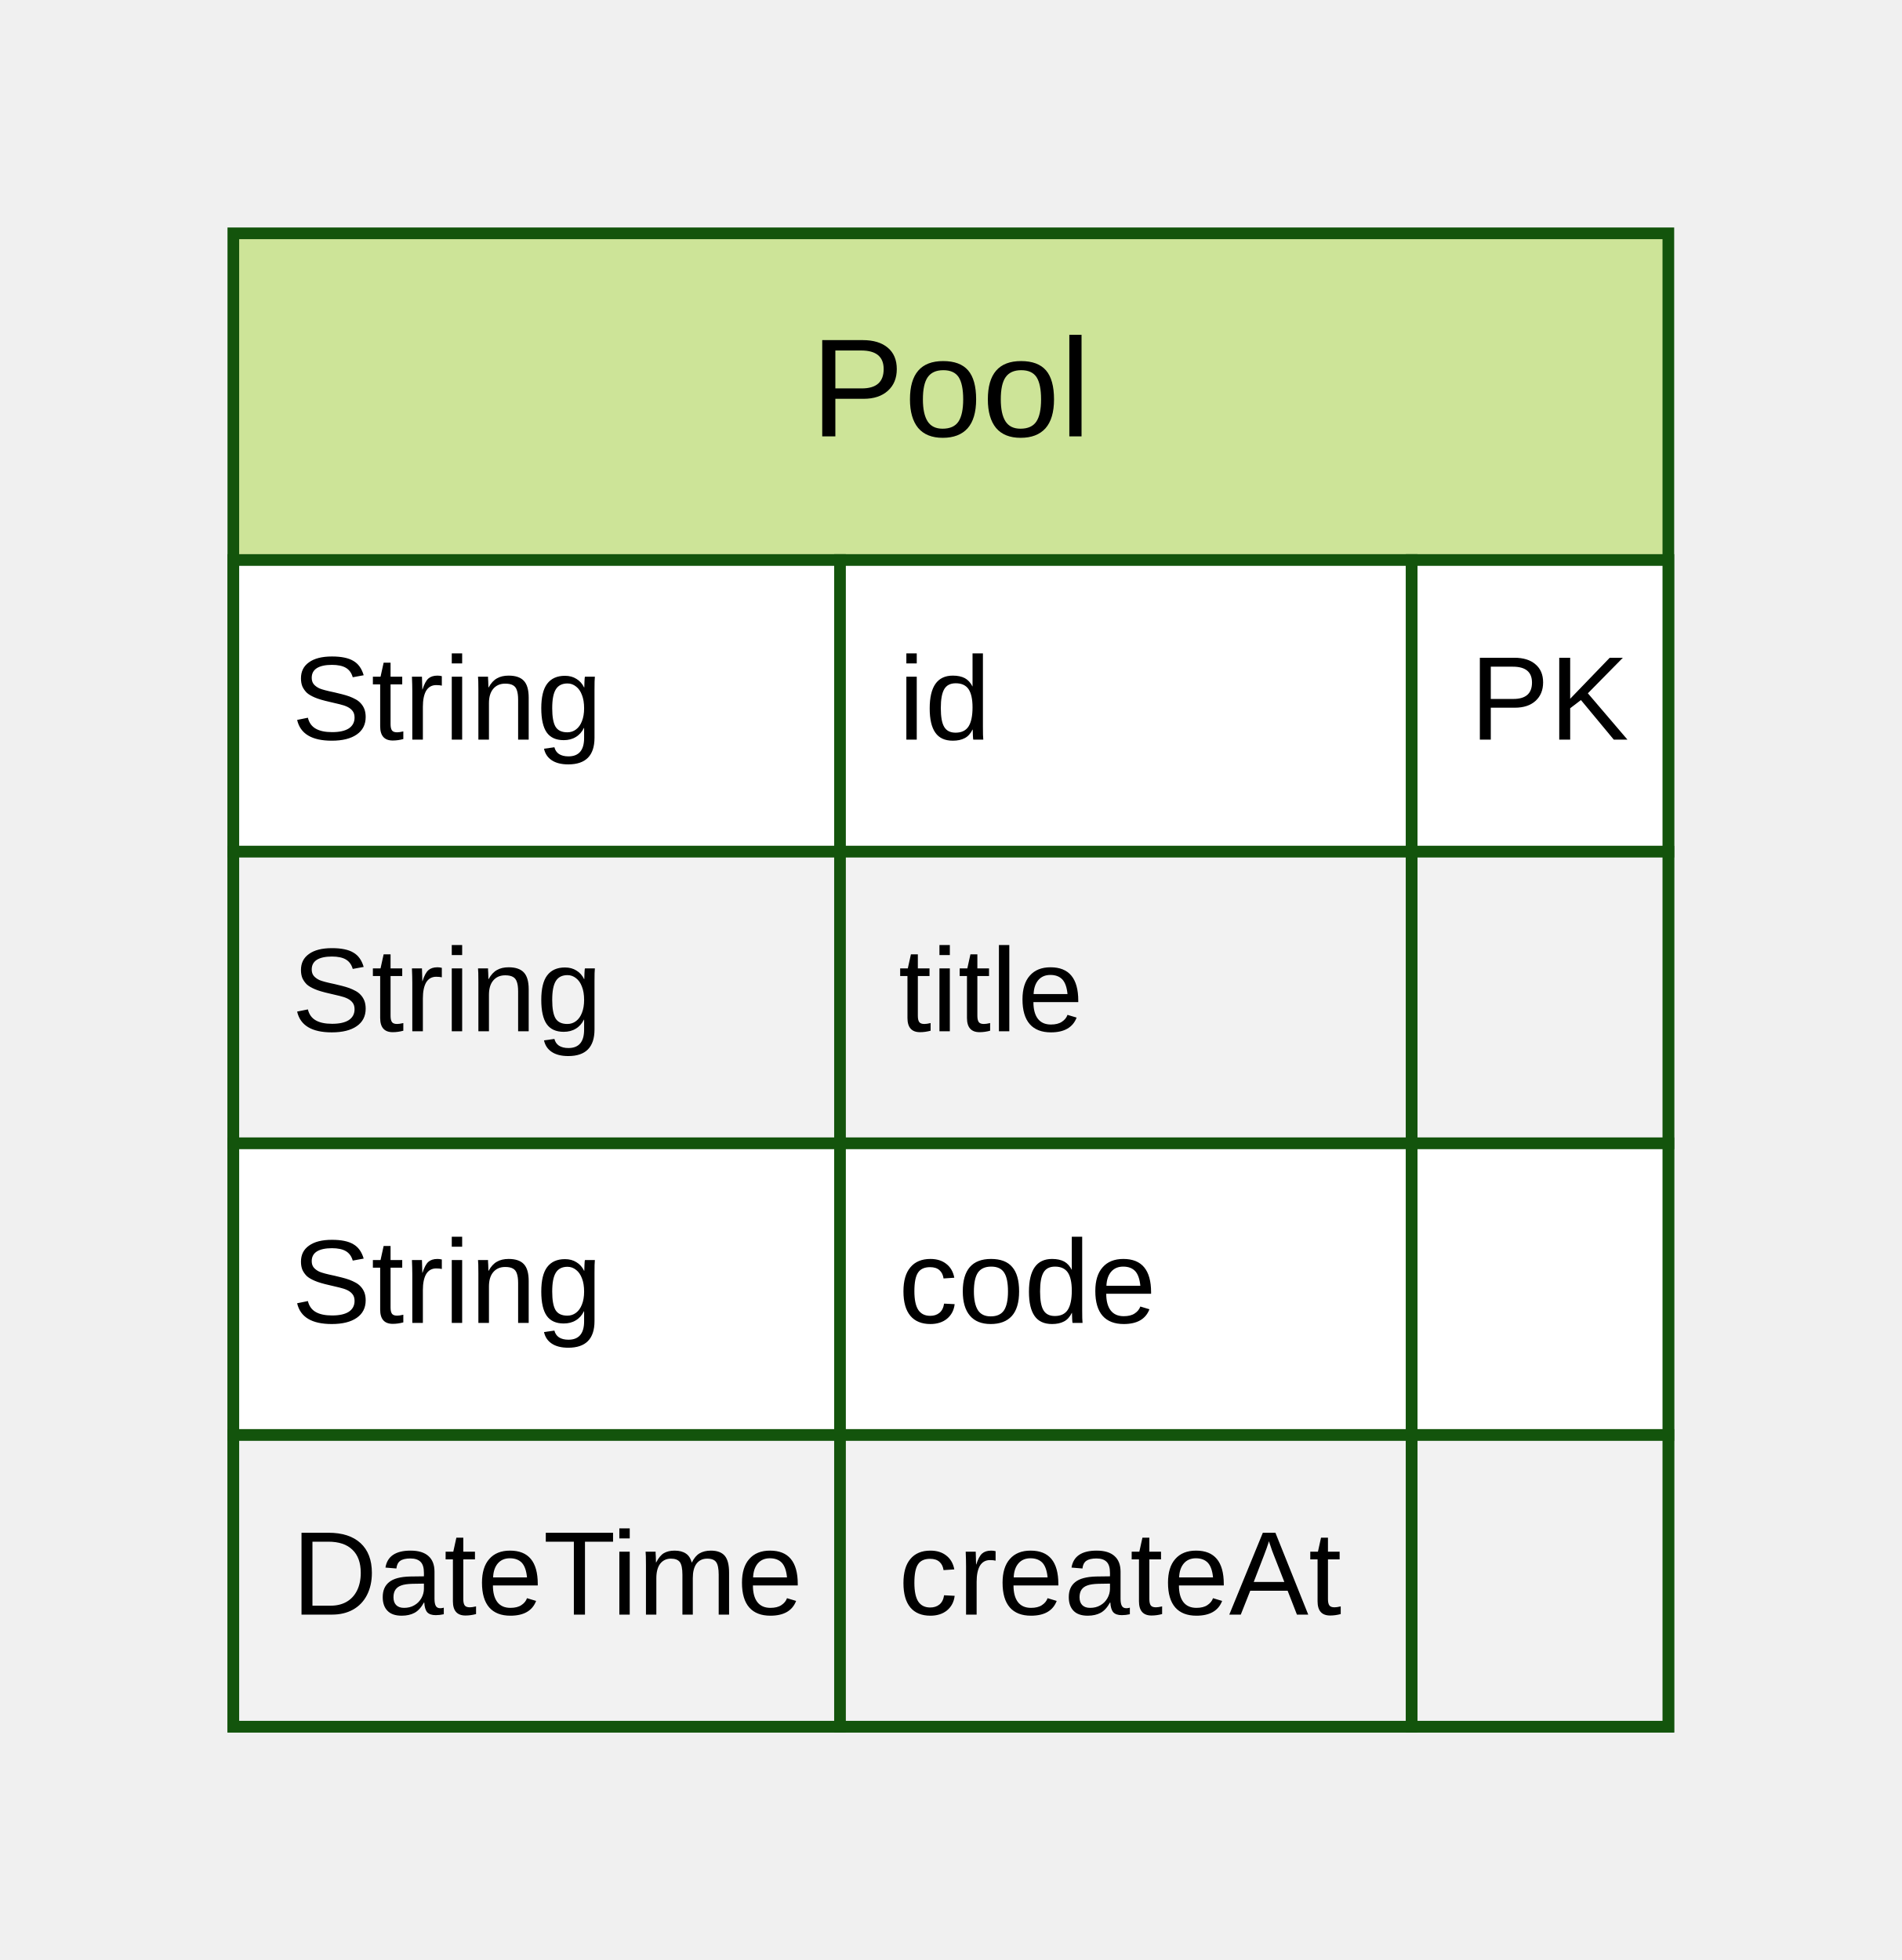
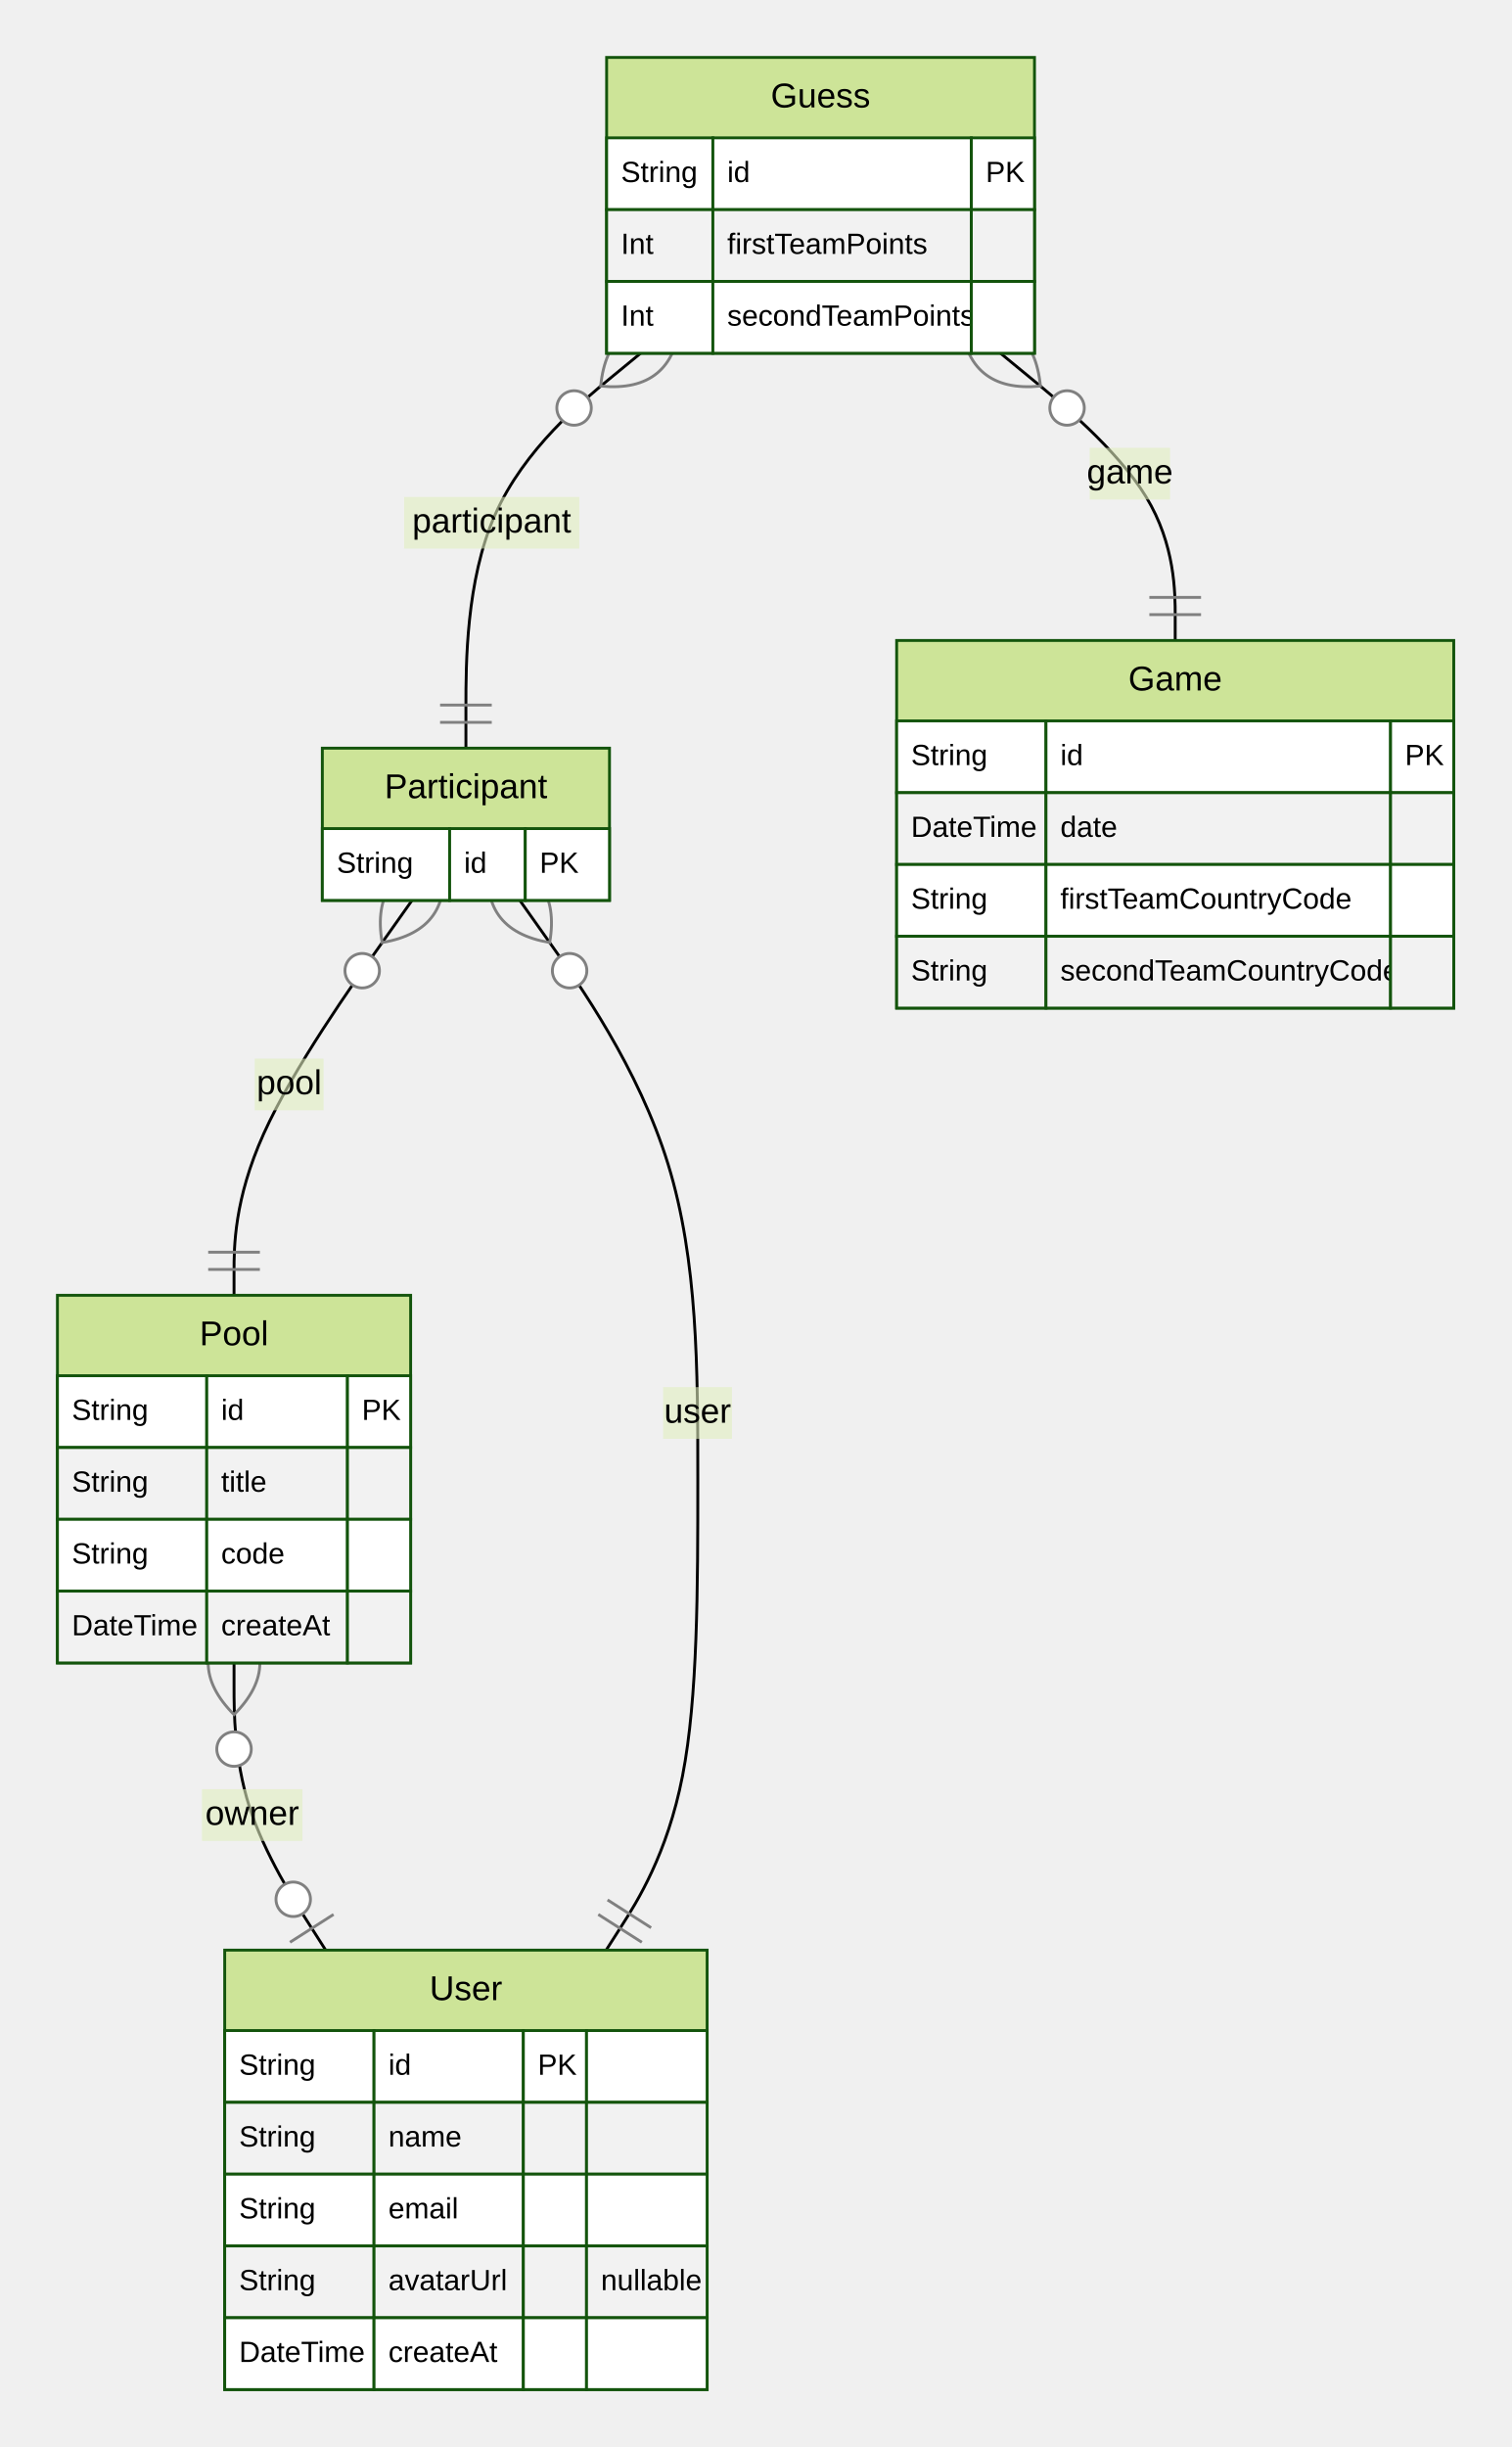
- <svg xmlns="http://www.w3.org/2000/svg" aria-labelledby="chart-title-mermaid-0 chart-desc-mermaid-0" role="img" viewBox="0 0 163 168" style="max-width: 163px; background-color: white;" width="100%" id="mermaid-0">
+ <svg xmlns="http://www.w3.org/2000/svg" aria-labelledby="chart-title-mermaid-0 chart-desc-mermaid-0" role="img" viewBox="0 0 526.25 852" style="max-width: 526.25px; background-color: white;" width="100%" id="mermaid-0">
  <style>#mermaid-0 {font-family:"trebuchet ms",verdana,arial,sans-serif;font-size:16px;fill:#000000;}#mermaid-0 .error-icon{fill:#552222;}#mermaid-0 .error-text{fill:#552222;stroke:#552222;}#mermaid-0 .edge-thickness-normal{stroke-width:2px;}#mermaid-0 .edge-thickness-thick{stroke-width:3.5px;}#mermaid-0 .edge-pattern-solid{stroke-dasharray:0;}#mermaid-0 .edge-pattern-dashed{stroke-dasharray:3;}#mermaid-0 .edge-pattern-dotted{stroke-dasharray:2;}#mermaid-0 .marker{fill:#000000;stroke:#000000;}#mermaid-0 .marker.cross{stroke:#000000;}#mermaid-0 svg{font-family:"trebuchet ms",verdana,arial,sans-serif;font-size:16px;}#mermaid-0 .entityBox{fill:#cde498;stroke:#13540c;}#mermaid-0 .attributeBoxOdd{fill:#ffffff;stroke:#13540c;}#mermaid-0 .attributeBoxEven{fill:#f2f2f2;stroke:#13540c;}#mermaid-0 .relationshipLabelBox{fill:hsl(78.158, 58.462%, 84.51%);opacity:0.7;background-color:hsl(78.158, 58.462%, 84.51%);}#mermaid-0 .relationshipLabelBox rect{opacity:0.5;}#mermaid-0 .relationshipLine{stroke:#000000;}#mermaid-0 :root{--mermaid-font-family:"trebuchet ms",verdana,arial,sans-serif;}</style>
  <g />
  <defs>
    <marker orient="auto" markerHeight="18" markerWidth="18" refY="9" refX="0" id="ONLY_ONE_START">
      <path d="M9,0 L9,18 M15,0 L15,18" fill="none" stroke="gray" />
    </marker>
  </defs>
  <defs>
    <marker orient="auto" markerHeight="18" markerWidth="18" refY="9" refX="18" id="ONLY_ONE_END">
      <path d="M3,0 L3,18 M9,0 L9,18" fill="none" stroke="gray" />
    </marker>
  </defs>
  <defs>
    <marker orient="auto" markerHeight="18" markerWidth="30" refY="9" refX="0" id="ZERO_OR_ONE_START">
      <circle r="6" cy="9" cx="21" fill="white" stroke="gray" />
      <path d="M9,0 L9,18" fill="none" stroke="gray" />
    </marker>
  </defs>
  <defs>
    <marker orient="auto" markerHeight="18" markerWidth="30" refY="9" refX="30" id="ZERO_OR_ONE_END">
      <circle r="6" cy="9" cx="9" fill="white" stroke="gray" />
      <path d="M21,0 L21,18" fill="none" stroke="gray" />
    </marker>
  </defs>
  <defs>
    <marker orient="auto" markerHeight="36" markerWidth="45" refY="18" refX="18" id="ONE_OR_MORE_START">
      <path d="M0,18 Q 18,0 36,18 Q 18,36 0,18 M42,9 L42,27" fill="none" stroke="gray" />
    </marker>
  </defs>
  <defs>
    <marker orient="auto" markerHeight="36" markerWidth="45" refY="18" refX="27" id="ONE_OR_MORE_END">
      <path d="M3,9 L3,27 M9,18 Q27,0 45,18 Q27,36 9,18" fill="none" stroke="gray" />
    </marker>
  </defs>
  <defs>
    <marker orient="auto" markerHeight="36" markerWidth="57" refY="18" refX="18" id="ZERO_OR_MORE_START">
      <circle r="6" cy="18" cx="48" fill="white" stroke="gray" />
      <path d="M0,18 Q18,0 36,18 Q18,36 0,18" fill="none" stroke="gray" />
    </marker>
  </defs>
  <defs>
    <marker orient="auto" markerHeight="36" markerWidth="57" refY="18" refX="39" id="ZERO_OR_MORE_END">
      <circle r="6" cy="18" cx="9" fill="white" stroke="gray" />
      <path d="M21,18 Q39,0 57,18 Q39,36 21,18" fill="none" stroke="gray" />
    </marker>
  </defs>
-   <g transform="translate(20,20 )" id="Pool">
+   <path marker-start="url(#ZERO_OR_MORE_START)" marker-end="url(#ZERO_OR_ONE_END)" fill="none" stroke="gray" d="M81.5,579L81.5,587.333C81.5,595.667,81.5,612.333,86.819,629C92.139,645.667,102.778,662.333,108.097,670.667L113.417,679" class="er relationshipLine" />
+   <path marker-start="url(#ZERO_OR_MORE_START)" marker-end="url(#ONLY_ONE_END)" fill="none" stroke="gray" d="M181.021,313.5L191.351,328.083C201.681,342.667,222.34,371.833,232.67,405.417C243,439,243,477,243,515C243,553,243,591,237.681,618.333C232.361,645.667,221.722,662.333,216.403,670.667L211.083,679" class="er relationshipLine" />
+   <path marker-start="url(#ZERO_OR_MORE_START)" marker-end="url(#ONLY_ONE_END)" fill="none" stroke="gray" d="M143.479,313.5L133.149,328.083C122.819,342.667,102.16,371.833,91.83,394.75C81.5,417.667,81.5,434.333,81.5,442.667L81.5,451" class="er relationshipLine" />
+   <path marker-start="url(#ZERO_OR_MORE_START)" marker-end="url(#ONLY_ONE_END)" fill="none" stroke="gray" d="M223.087,123L212.948,131.333C202.808,139.667,182.529,156.333,172.39,179.25C162.25,202.167,162.25,231.333,162.25,245.917L162.25,260.5" class="er relationshipLine" />
+   <path marker-start="url(#ZERO_OR_MORE_START)" marker-end="url(#ONLY_ONE_END)" fill="none" stroke="gray" d="M348.413,123L358.552,131.333C368.692,139.667,388.971,156.333,399.11,173C409.25,189.667,409.25,206.333,409.25,214.667L409.25,223" class="er relationshipLine" />
+   <g transform="translate(20,451 )" id="Pool">
    <rect height="128" width="123" y="0" x="0" stroke="gray" fill-opacity="100%" fill="honeydew" class="er entityBox" />
    <text transform="translate(61.5,14)" style="font-family: &quot;trebuchet ms&quot;, verdana, arial, sans-serif;; font-size: 12px" text-anchor="middle" dominant-baseline="middle" y="0" x="0" id="entity-Pool" class="er entityLabel">Pool</text>
    <rect height="25" width="52" y="28" x="0" stroke="gray" fill-opacity="100%" fill="honeydew" class="er attributeBoxOdd" />
    <text transform="translate(5,40.5)" style="font-family: &quot;trebuchet ms&quot;, verdana, arial, sans-serif;; font-size: 10.2px" text-anchor="left" dominant-baseline="middle" y="0" x="0" id="entity-Pool-attr-1-type" class="er entityLabel">String</text>
    <rect height="25" width="49" y="28" x="52" stroke="gray" fill-opacity="100%" fill="honeydew" class="er attributeBoxOdd" />
    <text transform="translate(57,40.5)" style="font-family: &quot;trebuchet ms&quot;, verdana, arial, sans-serif;; font-size: 10.2px" text-anchor="left" dominant-baseline="middle" y="0" x="0" id="entity-Pool-attr-1-name" class="er entityLabel">id</text>
    <rect height="25" width="22" y="28" x="101" stroke="gray" fill-opacity="100%" fill="honeydew" class="er attributeBoxOdd" />
    <text transform="translate(106,40.5)" style="font-family: &quot;trebuchet ms&quot;, verdana, arial, sans-serif;; font-size: 10.2px" text-anchor="left" dominant-baseline="middle" y="0" x="0" id="entity-Pool-attr-1-key" class="er entityLabel">PK</text>
    <rect height="25" width="52" y="53" x="0" stroke="gray" fill-opacity="100%" fill="honeydew" class="er attributeBoxEven" />
    <text transform="translate(5,65.5)" style="font-family: &quot;trebuchet ms&quot;, verdana, arial, sans-serif;; font-size: 10.2px" text-anchor="left" dominant-baseline="middle" y="0" x="0" id="entity-Pool-attr-2-type" class="er entityLabel">String</text>
    <rect height="25" width="49" y="53" x="52" stroke="gray" fill-opacity="100%" fill="honeydew" class="er attributeBoxEven" />
    <text transform="translate(57,65.5)" style="font-family: &quot;trebuchet ms&quot;, verdana, arial, sans-serif;; font-size: 10.2px" text-anchor="left" dominant-baseline="middle" y="0" x="0" id="entity-Pool-attr-2-name" class="er entityLabel">title</text>
    <rect height="25" width="22" y="53" x="101" stroke="gray" fill-opacity="100%" fill="honeydew" class="er attributeBoxEven" />
    <text transform="translate(106,65.5)" style="font-family: &quot;trebuchet ms&quot;, verdana, arial, sans-serif;; font-size: 10.2px" text-anchor="left" dominant-baseline="middle" y="0" x="0" id="entity-Pool-attr-2-key" class="er entityLabel" />
    <rect height="25" width="52" y="78" x="0" stroke="gray" fill-opacity="100%" fill="honeydew" class="er attributeBoxOdd" />
    <text transform="translate(5,90.5)" style="font-family: &quot;trebuchet ms&quot;, verdana, arial, sans-serif;; font-size: 10.2px" text-anchor="left" dominant-baseline="middle" y="0" x="0" id="entity-Pool-attr-3-type" class="er entityLabel">String</text>
    <rect height="25" width="49" y="78" x="52" stroke="gray" fill-opacity="100%" fill="honeydew" class="er attributeBoxOdd" />
    <text transform="translate(57,90.5)" style="font-family: &quot;trebuchet ms&quot;, verdana, arial, sans-serif;; font-size: 10.2px" text-anchor="left" dominant-baseline="middle" y="0" x="0" id="entity-Pool-attr-3-name" class="er entityLabel">code</text>
    <rect height="25" width="22" y="78" x="101" stroke="gray" fill-opacity="100%" fill="honeydew" class="er attributeBoxOdd" />
    <text transform="translate(106,90.5)" style="font-family: &quot;trebuchet ms&quot;, verdana, arial, sans-serif;; font-size: 10.2px" text-anchor="left" dominant-baseline="middle" y="0" x="0" id="entity-Pool-attr-3-key" class="er entityLabel" />
    <rect height="25" width="52" y="103" x="0" stroke="gray" fill-opacity="100%" fill="honeydew" class="er attributeBoxEven" />
    <text transform="translate(5,115.5)" style="font-family: &quot;trebuchet ms&quot;, verdana, arial, sans-serif;; font-size: 10.2px" text-anchor="left" dominant-baseline="middle" y="0" x="0" id="entity-Pool-attr-4-type" class="er entityLabel">DateTime</text>
    <rect height="25" width="49" y="103" x="52" stroke="gray" fill-opacity="100%" fill="honeydew" class="er attributeBoxEven" />
    <text transform="translate(57,115.5)" style="font-family: &quot;trebuchet ms&quot;, verdana, arial, sans-serif;; font-size: 10.2px" text-anchor="left" dominant-baseline="middle" y="0" x="0" id="entity-Pool-attr-4-name" class="er entityLabel">createAt</text>
    <rect height="25" width="22" y="103" x="101" stroke="gray" fill-opacity="100%" fill="honeydew" class="er attributeBoxEven" />
    <text transform="translate(106,115.5)" style="font-family: &quot;trebuchet ms&quot;, verdana, arial, sans-serif;; font-size: 10.2px" text-anchor="left" dominant-baseline="middle" y="0" x="0" id="entity-Pool-attr-4-key" class="er entityLabel" />
  </g>
+   <g transform="translate(112.25,260.5 )" id="Participant">
+     <rect height="53" width="100" y="0" x="0" stroke="gray" fill-opacity="100%" fill="honeydew" class="er entityBox" />
+     <text transform="translate(50,14)" style="font-family: &quot;trebuchet ms&quot;, verdana, arial, sans-serif;; font-size: 12px" text-anchor="middle" dominant-baseline="middle" y="0" x="0" id="entity-Participant" class="er entityLabel">Participant</text>
+     <rect height="25" width="44.333" y="28" x="0" stroke="gray" fill-opacity="100%" fill="honeydew" class="er attributeBoxOdd" />
+     <text transform="translate(5,40.5)" style="font-family: &quot;trebuchet ms&quot;, verdana, arial, sans-serif;; font-size: 10.2px" text-anchor="left" dominant-baseline="middle" y="0" x="0" id="entity-Participant-attr-1-type" class="er entityLabel">String</text>
+     <rect height="25" width="26.333" y="28" x="44.333" stroke="gray" fill-opacity="100%" fill="honeydew" class="er attributeBoxOdd" />
+     <text transform="translate(49.33333,40.5)" style="font-family: &quot;trebuchet ms&quot;, verdana, arial, sans-serif;; font-size: 10.2px" text-anchor="left" dominant-baseline="middle" y="0" x="0" id="entity-Participant-attr-1-name" class="er entityLabel">id</text>
+     <rect height="25" width="29.333" y="28" x="70.667" stroke="gray" fill-opacity="100%" fill="honeydew" class="er attributeBoxOdd" />
+     <text transform="translate(75.66667,40.5)" style="font-family: &quot;trebuchet ms&quot;, verdana, arial, sans-serif;; font-size: 10.2px" text-anchor="left" dominant-baseline="middle" y="0" x="0" id="entity-Participant-attr-1-key" class="er entityLabel">PK</text>
+   </g>
+   <g transform="translate(78.25,679 )" id="User">
+     <rect height="153" width="168" y="0" x="0" stroke="gray" fill-opacity="100%" fill="honeydew" class="er entityBox" />
+     <text transform="translate(84,14)" style="font-family: &quot;trebuchet ms&quot;, verdana, arial, sans-serif;; font-size: 12px" text-anchor="middle" dominant-baseline="middle" y="0" x="0" id="entity-User" class="er entityLabel">User</text>
+     <rect height="25" width="52" y="28" x="0" stroke="gray" fill-opacity="100%" fill="honeydew" class="er attributeBoxOdd" />
+     <text transform="translate(5,40.5)" style="font-family: &quot;trebuchet ms&quot;, verdana, arial, sans-serif;; font-size: 10.2px" text-anchor="left" dominant-baseline="middle" y="0" x="0" id="entity-User-attr-1-type" class="er entityLabel">String</text>
+     <rect height="25" width="52" y="28" x="52" stroke="gray" fill-opacity="100%" fill="honeydew" class="er attributeBoxOdd" />
+     <text transform="translate(57,40.5)" style="font-family: &quot;trebuchet ms&quot;, verdana, arial, sans-serif;; font-size: 10.2px" text-anchor="left" dominant-baseline="middle" y="0" x="0" id="entity-User-attr-1-name" class="er entityLabel">id</text>
+     <rect height="25" width="22" y="28" x="104" stroke="gray" fill-opacity="100%" fill="honeydew" class="er attributeBoxOdd" />
+     <text transform="translate(109,40.5)" style="font-family: &quot;trebuchet ms&quot;, verdana, arial, sans-serif;; font-size: 10.2px" text-anchor="left" dominant-baseline="middle" y="0" x="0" id="entity-User-attr-1-key" class="er entityLabel">PK</text>
+     <rect height="25" width="42" y="28" x="126" stroke="gray" fill-opacity="100%" fill="honeydew" class="er attributeBoxOdd" />
+     <text transform="translate(131,40.5)" style="font-family: &quot;trebuchet ms&quot;, verdana, arial, sans-serif;; font-size: 10.2px" text-anchor="left" dominant-baseline="middle" y="0" x="0" id="entity-User-attr-1-comment" class="er entityLabel" />
+     <rect height="25" width="52" y="53" x="0" stroke="gray" fill-opacity="100%" fill="honeydew" class="er attributeBoxEven" />
+     <text transform="translate(5,65.5)" style="font-family: &quot;trebuchet ms&quot;, verdana, arial, sans-serif;; font-size: 10.2px" text-anchor="left" dominant-baseline="middle" y="0" x="0" id="entity-User-attr-2-type" class="er entityLabel">String</text>
+     <rect height="25" width="52" y="53" x="52" stroke="gray" fill-opacity="100%" fill="honeydew" class="er attributeBoxEven" />
+     <text transform="translate(57,65.5)" style="font-family: &quot;trebuchet ms&quot;, verdana, arial, sans-serif;; font-size: 10.2px" text-anchor="left" dominant-baseline="middle" y="0" x="0" id="entity-User-attr-2-name" class="er entityLabel">name</text>
+     <rect height="25" width="22" y="53" x="104" stroke="gray" fill-opacity="100%" fill="honeydew" class="er attributeBoxEven" />
+     <text transform="translate(109,65.5)" style="font-family: &quot;trebuchet ms&quot;, verdana, arial, sans-serif;; font-size: 10.2px" text-anchor="left" dominant-baseline="middle" y="0" x="0" id="entity-User-attr-2-key" class="er entityLabel" />
+     <rect height="25" width="42" y="53" x="126" stroke="gray" fill-opacity="100%" fill="honeydew" class="er attributeBoxEven" />
+     <text transform="translate(131,65.5)" style="font-family: &quot;trebuchet ms&quot;, verdana, arial, sans-serif;; font-size: 10.2px" text-anchor="left" dominant-baseline="middle" y="0" x="0" id="entity-User-attr-2-comment" class="er entityLabel" />
+     <rect height="25" width="52" y="78" x="0" stroke="gray" fill-opacity="100%" fill="honeydew" class="er attributeBoxOdd" />
+     <text transform="translate(5,90.5)" style="font-family: &quot;trebuchet ms&quot;, verdana, arial, sans-serif;; font-size: 10.2px" text-anchor="left" dominant-baseline="middle" y="0" x="0" id="entity-User-attr-3-type" class="er entityLabel">String</text>
+     <rect height="25" width="52" y="78" x="52" stroke="gray" fill-opacity="100%" fill="honeydew" class="er attributeBoxOdd" />
+     <text transform="translate(57,90.5)" style="font-family: &quot;trebuchet ms&quot;, verdana, arial, sans-serif;; font-size: 10.2px" text-anchor="left" dominant-baseline="middle" y="0" x="0" id="entity-User-attr-3-name" class="er entityLabel">email</text>
+     <rect height="25" width="22" y="78" x="104" stroke="gray" fill-opacity="100%" fill="honeydew" class="er attributeBoxOdd" />
+     <text transform="translate(109,90.5)" style="font-family: &quot;trebuchet ms&quot;, verdana, arial, sans-serif;; font-size: 10.2px" text-anchor="left" dominant-baseline="middle" y="0" x="0" id="entity-User-attr-3-key" class="er entityLabel" />
+     <rect height="25" width="42" y="78" x="126" stroke="gray" fill-opacity="100%" fill="honeydew" class="er attributeBoxOdd" />
+     <text transform="translate(131,90.5)" style="font-family: &quot;trebuchet ms&quot;, verdana, arial, sans-serif;; font-size: 10.2px" text-anchor="left" dominant-baseline="middle" y="0" x="0" id="entity-User-attr-3-comment" class="er entityLabel" />
+     <rect height="25" width="52" y="103" x="0" stroke="gray" fill-opacity="100%" fill="honeydew" class="er attributeBoxEven" />
+     <text transform="translate(5,115.5)" style="font-family: &quot;trebuchet ms&quot;, verdana, arial, sans-serif;; font-size: 10.2px" text-anchor="left" dominant-baseline="middle" y="0" x="0" id="entity-User-attr-4-type" class="er entityLabel">String</text>
+     <rect height="25" width="52" y="103" x="52" stroke="gray" fill-opacity="100%" fill="honeydew" class="er attributeBoxEven" />
+     <text transform="translate(57,115.5)" style="font-family: &quot;trebuchet ms&quot;, verdana, arial, sans-serif;; font-size: 10.2px" text-anchor="left" dominant-baseline="middle" y="0" x="0" id="entity-User-attr-4-name" class="er entityLabel">avatarUrl</text>
+     <rect height="25" width="22" y="103" x="104" stroke="gray" fill-opacity="100%" fill="honeydew" class="er attributeBoxEven" />
+     <text transform="translate(109,115.5)" style="font-family: &quot;trebuchet ms&quot;, verdana, arial, sans-serif;; font-size: 10.2px" text-anchor="left" dominant-baseline="middle" y="0" x="0" id="entity-User-attr-4-key" class="er entityLabel" />
+     <rect height="25" width="42" y="103" x="126" stroke="gray" fill-opacity="100%" fill="honeydew" class="er attributeBoxEven" />
+     <text transform="translate(131,115.5)" style="font-family: &quot;trebuchet ms&quot;, verdana, arial, sans-serif;; font-size: 10.2px" text-anchor="left" dominant-baseline="middle" y="0" x="0" id="entity-User-attr-4-comment" class="er entityLabel">nullable</text>
+     <rect height="25" width="52" y="128" x="0" stroke="gray" fill-opacity="100%" fill="honeydew" class="er attributeBoxOdd" />
+     <text transform="translate(5,140.5)" style="font-family: &quot;trebuchet ms&quot;, verdana, arial, sans-serif;; font-size: 10.2px" text-anchor="left" dominant-baseline="middle" y="0" x="0" id="entity-User-attr-5-type" class="er entityLabel">DateTime</text>
+     <rect height="25" width="52" y="128" x="52" stroke="gray" fill-opacity="100%" fill="honeydew" class="er attributeBoxOdd" />
+     <text transform="translate(57,140.5)" style="font-family: &quot;trebuchet ms&quot;, verdana, arial, sans-serif;; font-size: 10.2px" text-anchor="left" dominant-baseline="middle" y="0" x="0" id="entity-User-attr-5-name" class="er entityLabel">createAt</text>
+     <rect height="25" width="22" y="128" x="104" stroke="gray" fill-opacity="100%" fill="honeydew" class="er attributeBoxOdd" />
+     <text transform="translate(109,140.5)" style="font-family: &quot;trebuchet ms&quot;, verdana, arial, sans-serif;; font-size: 10.2px" text-anchor="left" dominant-baseline="middle" y="0" x="0" id="entity-User-attr-5-key" class="er entityLabel" />
+     <rect height="25" width="42" y="128" x="126" stroke="gray" fill-opacity="100%" fill="honeydew" class="er attributeBoxOdd" />
+     <text transform="translate(131,140.5)" style="font-family: &quot;trebuchet ms&quot;, verdana, arial, sans-serif;; font-size: 10.2px" text-anchor="left" dominant-baseline="middle" y="0" x="0" id="entity-User-attr-5-comment" class="er entityLabel" />
+   </g>
+   <g transform="translate(312.25,223 )" id="Game">
+     <rect height="128" width="194" y="0" x="0" stroke="gray" fill-opacity="100%" fill="honeydew" class="er entityBox" />
+     <text transform="translate(97,14)" style="font-family: &quot;trebuchet ms&quot;, verdana, arial, sans-serif;; font-size: 12px" text-anchor="middle" dominant-baseline="middle" y="0" x="0" id="entity-Game" class="er entityLabel">Game</text>
+     <rect height="25" width="52" y="28" x="0" stroke="gray" fill-opacity="100%" fill="honeydew" class="er attributeBoxOdd" />
+     <text transform="translate(5,40.5)" style="font-family: &quot;trebuchet ms&quot;, verdana, arial, sans-serif;; font-size: 10.2px" text-anchor="left" dominant-baseline="middle" y="0" x="0" id="entity-Game-attr-1-type" class="er entityLabel">String</text>
+     <rect height="25" width="120" y="28" x="52" stroke="gray" fill-opacity="100%" fill="honeydew" class="er attributeBoxOdd" />
+     <text transform="translate(57,40.5)" style="font-family: &quot;trebuchet ms&quot;, verdana, arial, sans-serif;; font-size: 10.2px" text-anchor="left" dominant-baseline="middle" y="0" x="0" id="entity-Game-attr-1-name" class="er entityLabel">id</text>
+     <rect height="25" width="22" y="28" x="172" stroke="gray" fill-opacity="100%" fill="honeydew" class="er attributeBoxOdd" />
+     <text transform="translate(177,40.5)" style="font-family: &quot;trebuchet ms&quot;, verdana, arial, sans-serif;; font-size: 10.2px" text-anchor="left" dominant-baseline="middle" y="0" x="0" id="entity-Game-attr-1-key" class="er entityLabel">PK</text>
+     <rect height="25" width="52" y="53" x="0" stroke="gray" fill-opacity="100%" fill="honeydew" class="er attributeBoxEven" />
+     <text transform="translate(5,65.5)" style="font-family: &quot;trebuchet ms&quot;, verdana, arial, sans-serif;; font-size: 10.2px" text-anchor="left" dominant-baseline="middle" y="0" x="0" id="entity-Game-attr-2-type" class="er entityLabel">DateTime</text>
+     <rect height="25" width="120" y="53" x="52" stroke="gray" fill-opacity="100%" fill="honeydew" class="er attributeBoxEven" />
+     <text transform="translate(57,65.5)" style="font-family: &quot;trebuchet ms&quot;, verdana, arial, sans-serif;; font-size: 10.2px" text-anchor="left" dominant-baseline="middle" y="0" x="0" id="entity-Game-attr-2-name" class="er entityLabel">date</text>
+     <rect height="25" width="22" y="53" x="172" stroke="gray" fill-opacity="100%" fill="honeydew" class="er attributeBoxEven" />
+     <text transform="translate(177,65.5)" style="font-family: &quot;trebuchet ms&quot;, verdana, arial, sans-serif;; font-size: 10.2px" text-anchor="left" dominant-baseline="middle" y="0" x="0" id="entity-Game-attr-2-key" class="er entityLabel" />
+     <rect height="25" width="52" y="78" x="0" stroke="gray" fill-opacity="100%" fill="honeydew" class="er attributeBoxOdd" />
+     <text transform="translate(5,90.5)" style="font-family: &quot;trebuchet ms&quot;, verdana, arial, sans-serif;; font-size: 10.2px" text-anchor="left" dominant-baseline="middle" y="0" x="0" id="entity-Game-attr-3-type" class="er entityLabel">String</text>
+     <rect height="25" width="120" y="78" x="52" stroke="gray" fill-opacity="100%" fill="honeydew" class="er attributeBoxOdd" />
+     <text transform="translate(57,90.5)" style="font-family: &quot;trebuchet ms&quot;, verdana, arial, sans-serif;; font-size: 10.2px" text-anchor="left" dominant-baseline="middle" y="0" x="0" id="entity-Game-attr-3-name" class="er entityLabel">firstTeamCountryCode</text>
+     <rect height="25" width="22" y="78" x="172" stroke="gray" fill-opacity="100%" fill="honeydew" class="er attributeBoxOdd" />
+     <text transform="translate(177,90.5)" style="font-family: &quot;trebuchet ms&quot;, verdana, arial, sans-serif;; font-size: 10.2px" text-anchor="left" dominant-baseline="middle" y="0" x="0" id="entity-Game-attr-3-key" class="er entityLabel" />
+     <rect height="25" width="52" y="103" x="0" stroke="gray" fill-opacity="100%" fill="honeydew" class="er attributeBoxEven" />
+     <text transform="translate(5,115.5)" style="font-family: &quot;trebuchet ms&quot;, verdana, arial, sans-serif;; font-size: 10.2px" text-anchor="left" dominant-baseline="middle" y="0" x="0" id="entity-Game-attr-4-type" class="er entityLabel">String</text>
+     <rect height="25" width="120" y="103" x="52" stroke="gray" fill-opacity="100%" fill="honeydew" class="er attributeBoxEven" />
+     <text transform="translate(57,115.5)" style="font-family: &quot;trebuchet ms&quot;, verdana, arial, sans-serif;; font-size: 10.2px" text-anchor="left" dominant-baseline="middle" y="0" x="0" id="entity-Game-attr-4-name" class="er entityLabel">secondTeamCountryCode</text>
+     <rect height="25" width="22" y="103" x="172" stroke="gray" fill-opacity="100%" fill="honeydew" class="er attributeBoxEven" />
+     <text transform="translate(177,115.5)" style="font-family: &quot;trebuchet ms&quot;, verdana, arial, sans-serif;; font-size: 10.2px" text-anchor="left" dominant-baseline="middle" y="0" x="0" id="entity-Game-attr-4-key" class="er entityLabel" />
+   </g>
+   <g transform="translate(211.25,20 )" id="Guess">
+     <rect height="103" width="149" y="0" x="0" stroke="gray" fill-opacity="100%" fill="honeydew" class="er entityBox" />
+     <text transform="translate(74.5,14)" style="font-family: &quot;trebuchet ms&quot;, verdana, arial, sans-serif;; font-size: 12px" text-anchor="middle" dominant-baseline="middle" y="0" x="0" id="entity-Guess" class="er entityLabel">Guess</text>
+     <rect height="25" width="37" y="28" x="0" stroke="gray" fill-opacity="100%" fill="honeydew" class="er attributeBoxOdd" />
+     <text transform="translate(5,40.5)" style="font-family: &quot;trebuchet ms&quot;, verdana, arial, sans-serif;; font-size: 10.2px" text-anchor="left" dominant-baseline="middle" y="0" x="0" id="entity-Guess-attr-1-type" class="er entityLabel">String</text>
+     <rect height="25" width="90" y="28" x="37" stroke="gray" fill-opacity="100%" fill="honeydew" class="er attributeBoxOdd" />
+     <text transform="translate(42,40.5)" style="font-family: &quot;trebuchet ms&quot;, verdana, arial, sans-serif;; font-size: 10.2px" text-anchor="left" dominant-baseline="middle" y="0" x="0" id="entity-Guess-attr-1-name" class="er entityLabel">id</text>
+     <rect height="25" width="22" y="28" x="127" stroke="gray" fill-opacity="100%" fill="honeydew" class="er attributeBoxOdd" />
+     <text transform="translate(132,40.5)" style="font-family: &quot;trebuchet ms&quot;, verdana, arial, sans-serif;; font-size: 10.2px" text-anchor="left" dominant-baseline="middle" y="0" x="0" id="entity-Guess-attr-1-key" class="er entityLabel">PK</text>
+     <rect height="25" width="37" y="53" x="0" stroke="gray" fill-opacity="100%" fill="honeydew" class="er attributeBoxEven" />
+     <text transform="translate(5,65.5)" style="font-family: &quot;trebuchet ms&quot;, verdana, arial, sans-serif;; font-size: 10.2px" text-anchor="left" dominant-baseline="middle" y="0" x="0" id="entity-Guess-attr-2-type" class="er entityLabel">Int</text>
+     <rect height="25" width="90" y="53" x="37" stroke="gray" fill-opacity="100%" fill="honeydew" class="er attributeBoxEven" />
+     <text transform="translate(42,65.5)" style="font-family: &quot;trebuchet ms&quot;, verdana, arial, sans-serif;; font-size: 10.2px" text-anchor="left" dominant-baseline="middle" y="0" x="0" id="entity-Guess-attr-2-name" class="er entityLabel">firstTeamPoints</text>
+     <rect height="25" width="22" y="53" x="127" stroke="gray" fill-opacity="100%" fill="honeydew" class="er attributeBoxEven" />
+     <text transform="translate(132,65.5)" style="font-family: &quot;trebuchet ms&quot;, verdana, arial, sans-serif;; font-size: 10.2px" text-anchor="left" dominant-baseline="middle" y="0" x="0" id="entity-Guess-attr-2-key" class="er entityLabel" />
+     <rect height="25" width="37" y="78" x="0" stroke="gray" fill-opacity="100%" fill="honeydew" class="er attributeBoxOdd" />
+     <text transform="translate(5,90.5)" style="font-family: &quot;trebuchet ms&quot;, verdana, arial, sans-serif;; font-size: 10.2px" text-anchor="left" dominant-baseline="middle" y="0" x="0" id="entity-Guess-attr-3-type" class="er entityLabel">Int</text>
+     <rect height="25" width="90" y="78" x="37" stroke="gray" fill-opacity="100%" fill="honeydew" class="er attributeBoxOdd" />
+     <text transform="translate(42,90.5)" style="font-family: &quot;trebuchet ms&quot;, verdana, arial, sans-serif;; font-size: 10.2px" text-anchor="left" dominant-baseline="middle" y="0" x="0" id="entity-Guess-attr-3-name" class="er entityLabel">secondTeamPoints</text>
+     <rect height="25" width="22" y="78" x="127" stroke="gray" fill-opacity="100%" fill="honeydew" class="er attributeBoxOdd" />
+     <text transform="translate(132,90.5)" style="font-family: &quot;trebuchet ms&quot;, verdana, arial, sans-serif;; font-size: 10.2px" text-anchor="left" dominant-baseline="middle" y="0" x="0" id="entity-Guess-attr-3-key" class="er entityLabel" />
+   </g>
+   <rect fill-opacity="85%" fill="white" height="18" width="35" y="622.978" x="70.325" class="er relationshipLabelBox" />
+   <text style="font-family: &quot;trebuchet ms&quot;, verdana, arial, sans-serif;; font-size: 12px" dominant-baseline="middle" text-anchor="middle" y="631.978" x="87.825" id="rel1" class="er relationshipLabel">owner</text>
+   <rect fill-opacity="85%" fill="white" height="18" width="24" y="482.97" x="230.914" class="er relationshipLabelBox" />
+   <text style="font-family: &quot;trebuchet ms&quot;, verdana, arial, sans-serif;; font-size: 12px" dominant-baseline="middle" text-anchor="middle" y="491.97" x="242.914" id="rel2" class="er relationshipLabel">user</text>
+   <rect fill-opacity="85%" fill="white" height="18" width="24" y="368.586" x="88.694" class="er relationshipLabelBox" />
+   <text style="font-family: &quot;trebuchet ms&quot;, verdana, arial, sans-serif;; font-size: 12px" dominant-baseline="middle" text-anchor="middle" y="377.586" x="100.694" id="rel3" class="er relationshipLabel">pool</text>
+   <rect fill-opacity="85%" fill="white" height="18" width="61" y="173.019" x="140.725" class="er relationshipLabelBox" />
+   <text style="font-family: &quot;trebuchet ms&quot;, verdana, arial, sans-serif;; font-size: 12px" dominant-baseline="middle" text-anchor="middle" y="182.019" x="171.225" id="rel4" class="er relationshipLabel">participant</text>
+   <rect fill-opacity="85%" fill="white" height="18" width="28" y="155.927" x="379.464" class="er relationshipLabelBox" />
+   <text style="font-family: &quot;trebuchet ms&quot;, verdana, arial, sans-serif;; font-size: 12px" dominant-baseline="middle" text-anchor="middle" y="164.927" x="393.464" id="rel5" class="er relationshipLabel">game</text>
</svg>
